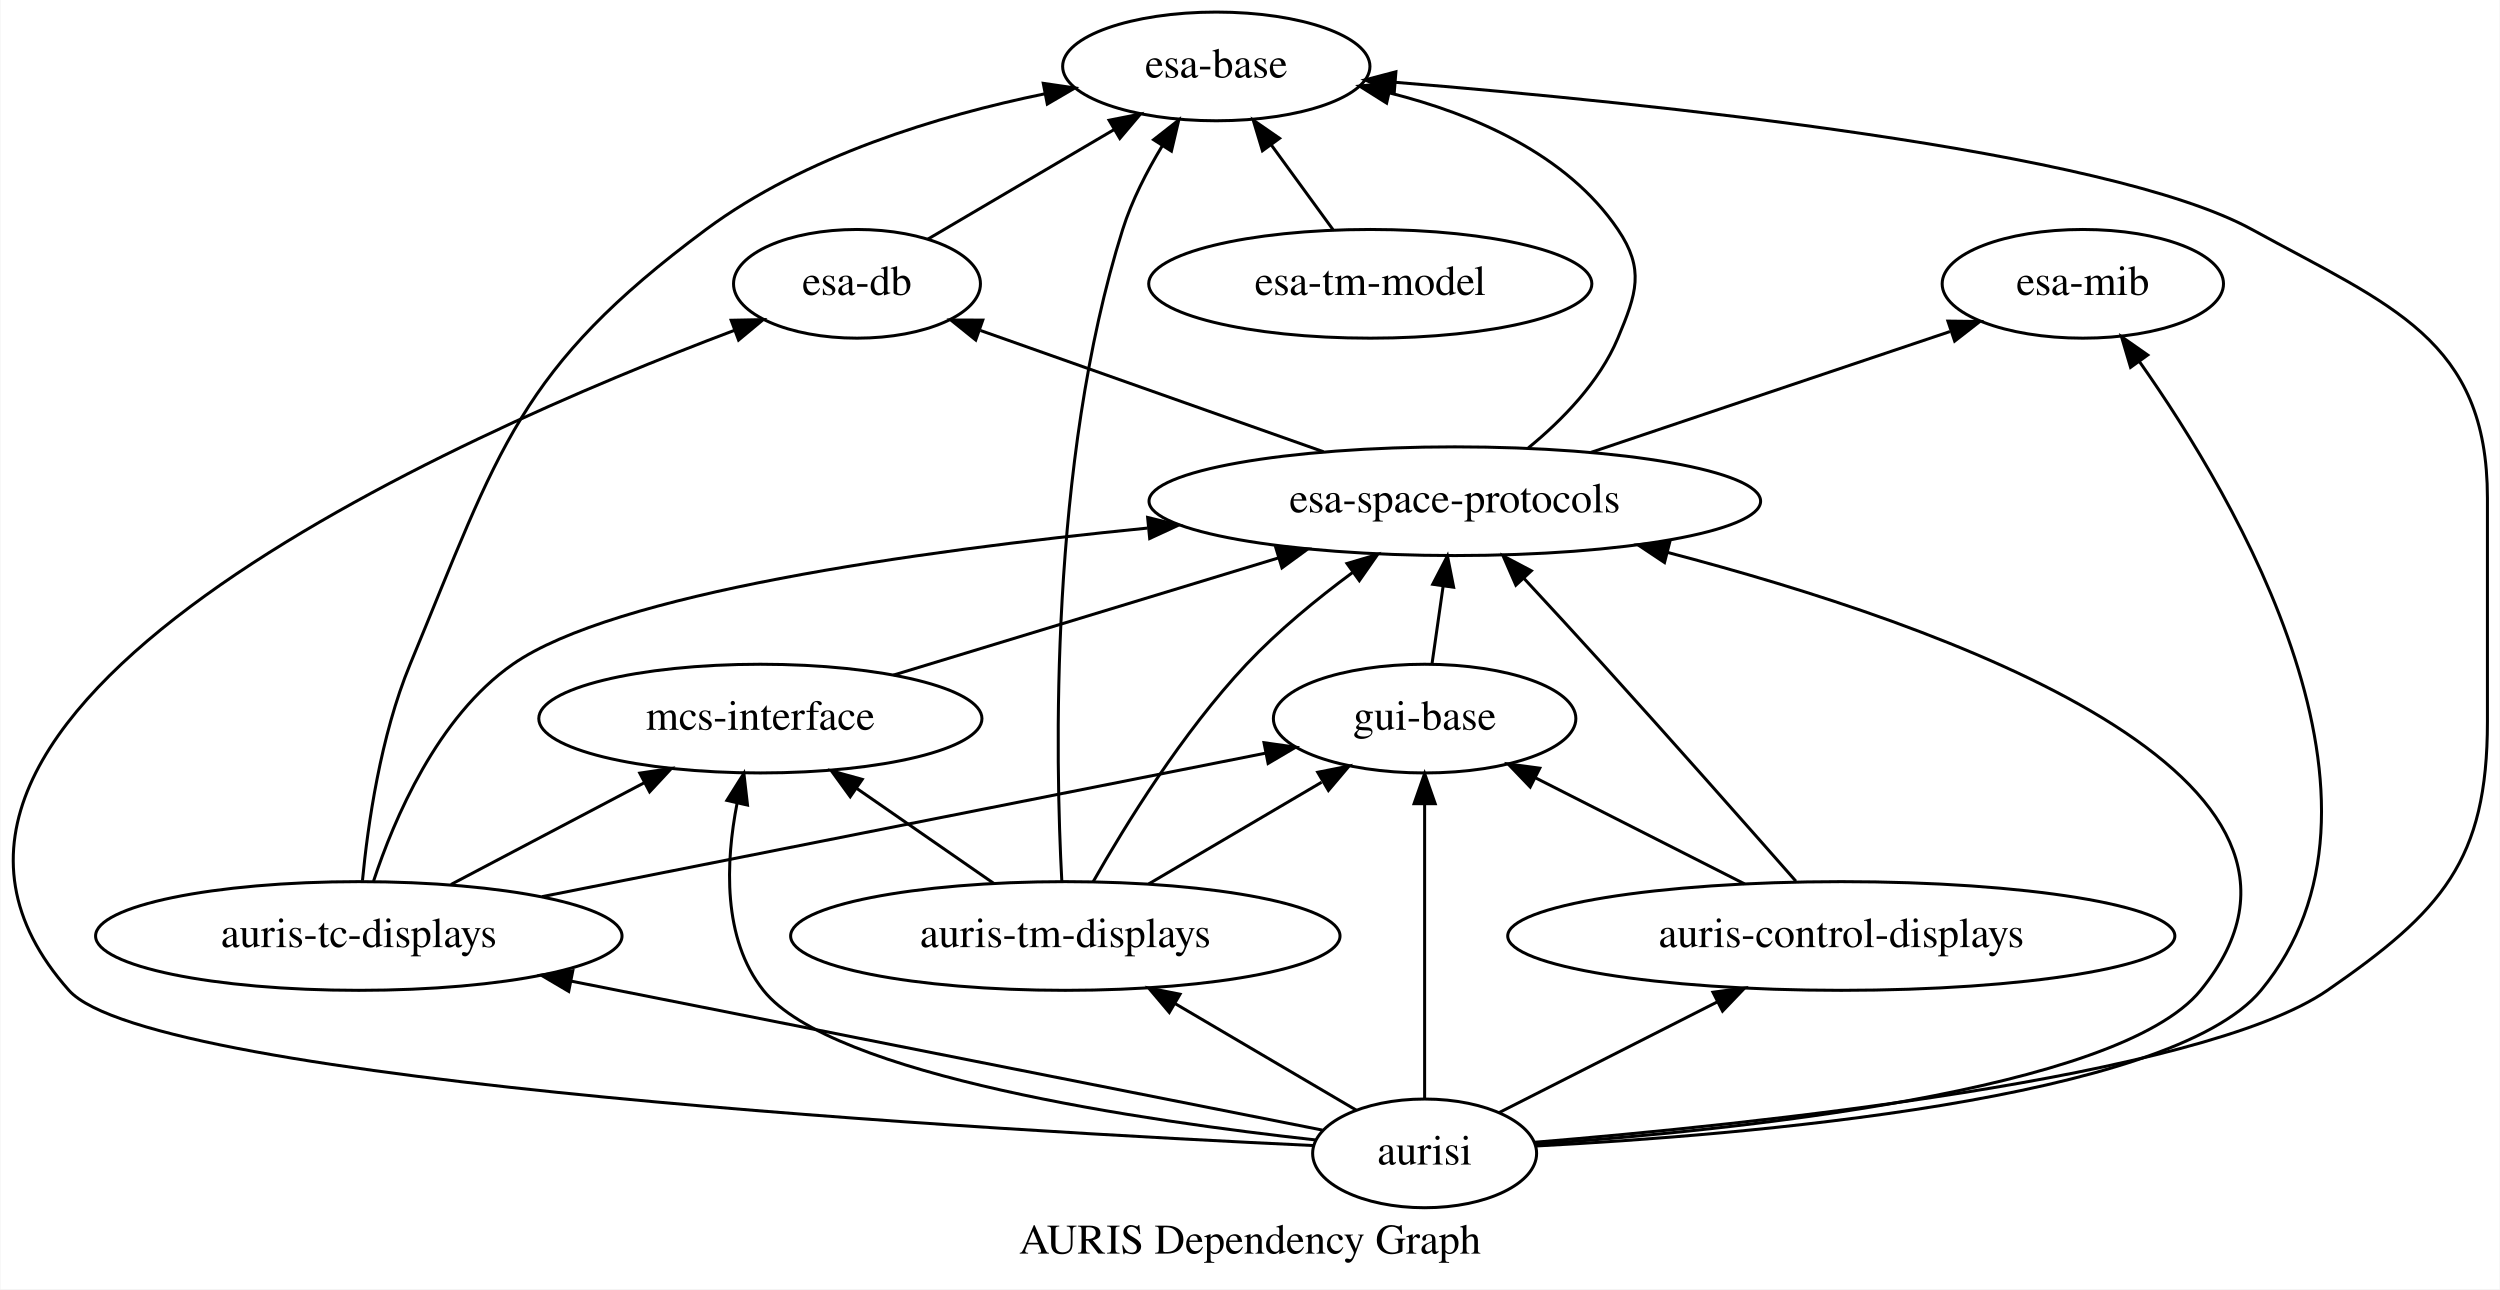
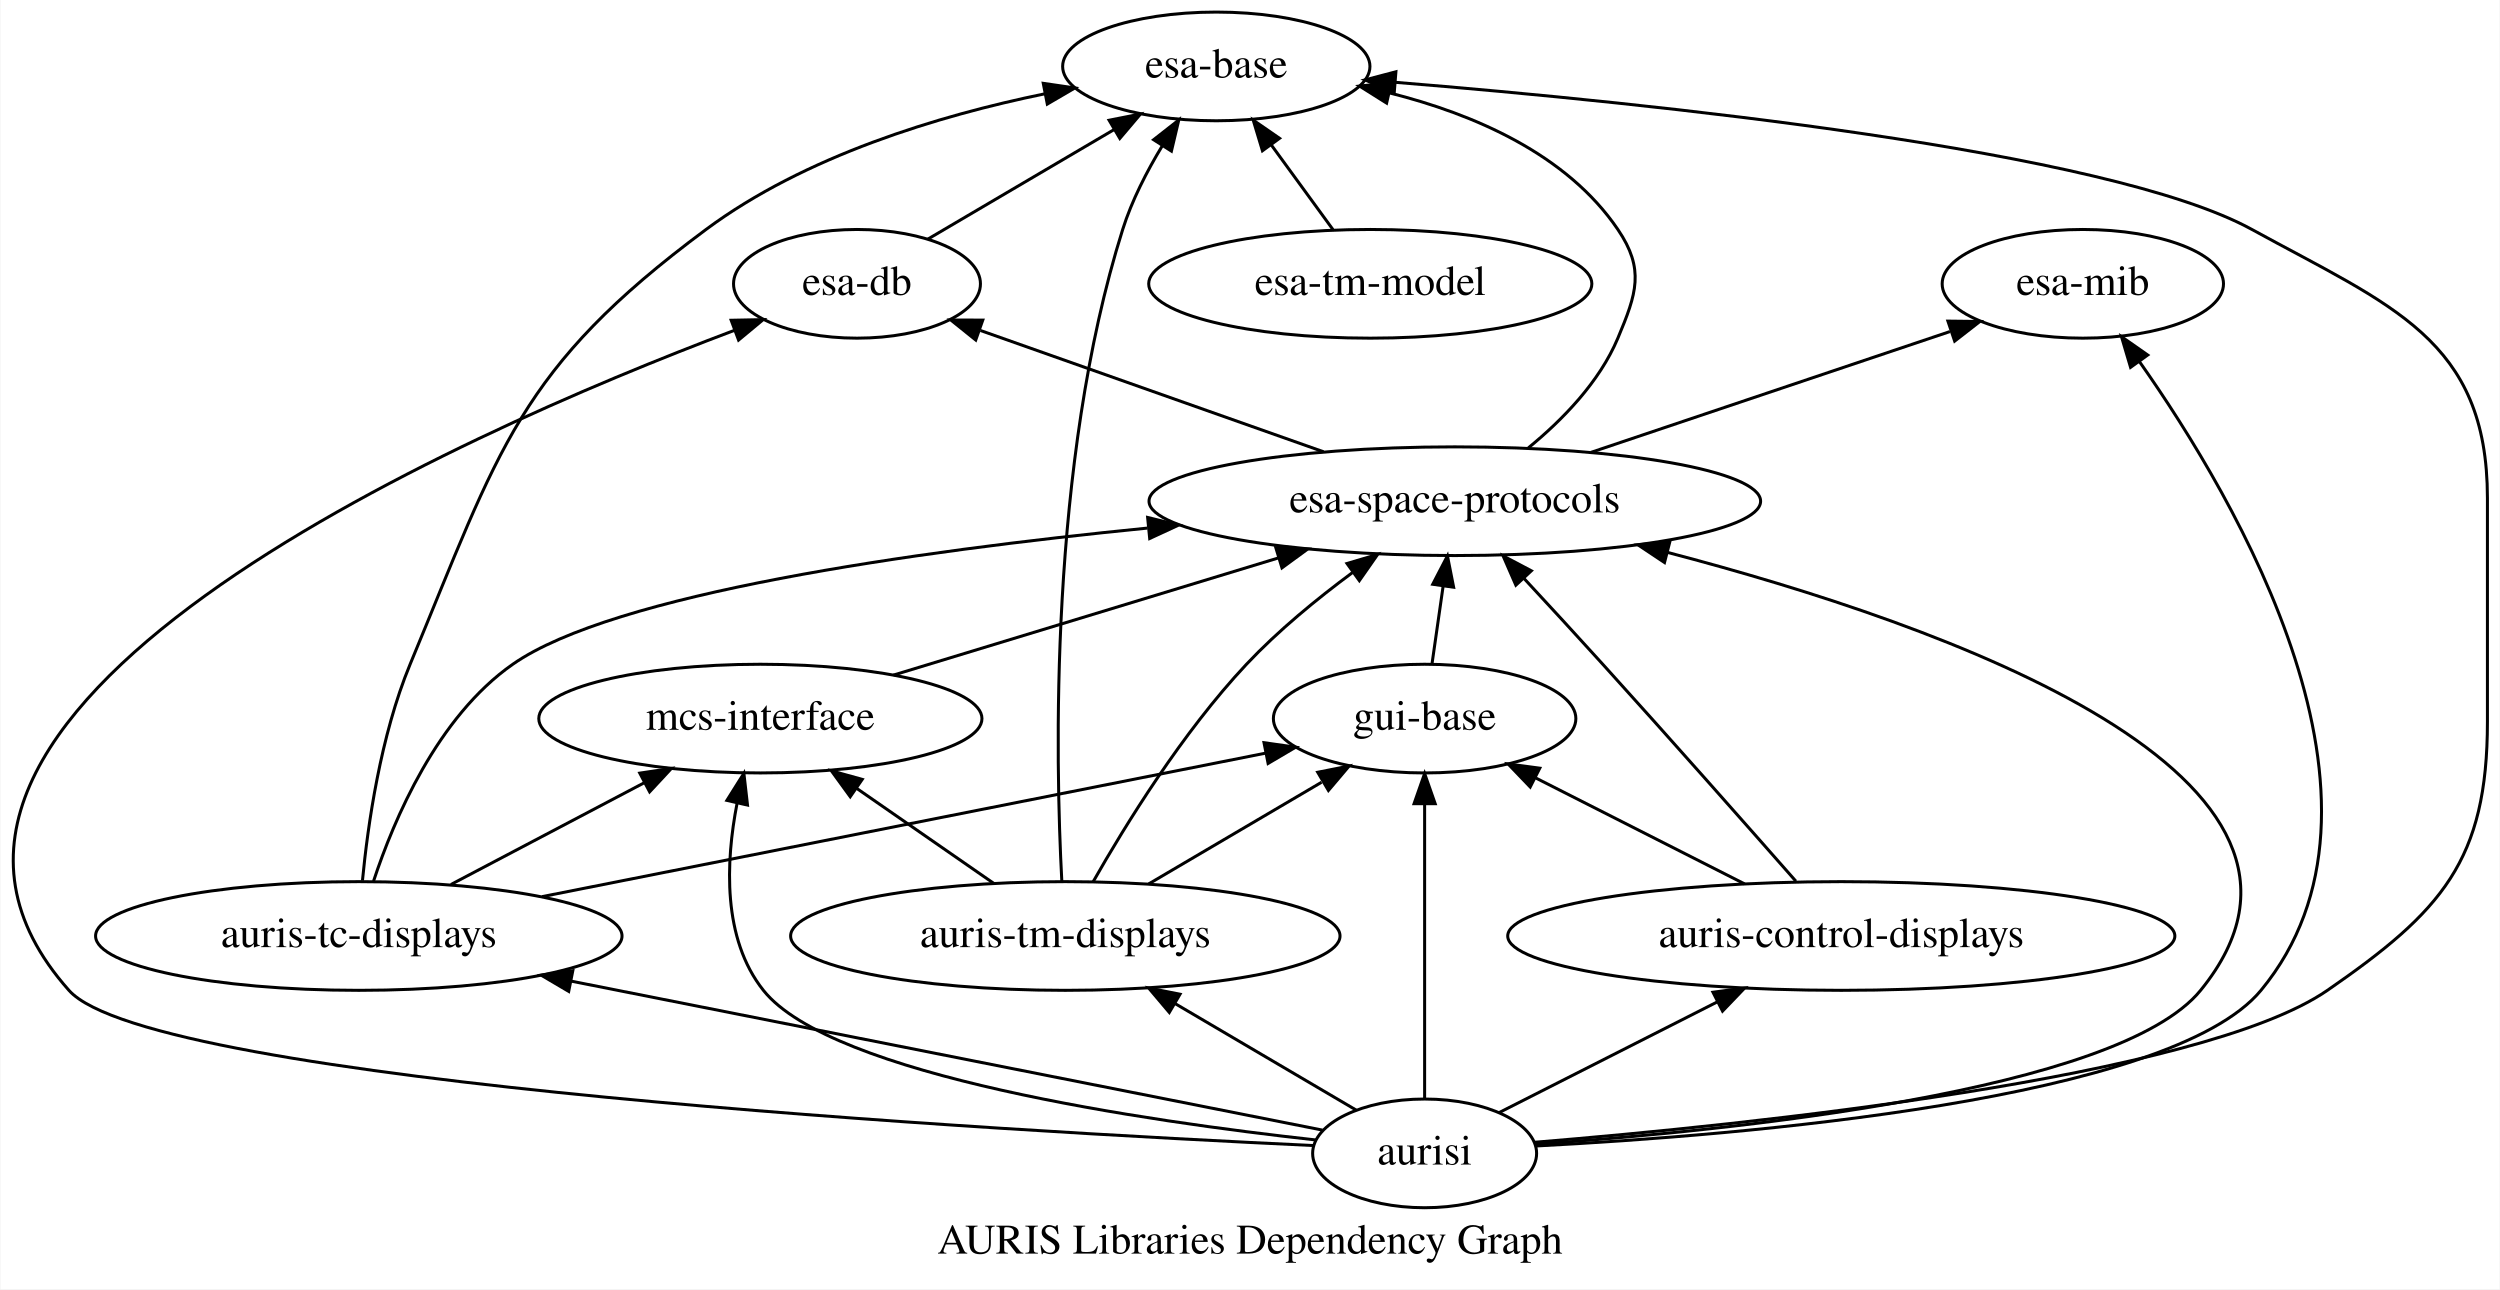
<svg xmlns="http://www.w3.org/2000/svg" width="828pt" height="427pt" viewBox="0.00 0.00 827.67 427.00">
  <g id="graph0" class="graph" transform="scale(1 1) rotate(0) translate(4 423)">
    <polygon fill="white" stroke="transparent" points="-4,4 -4,-423 823.67,-423 823.67,4 -4,4" />
-     <text text-anchor="middle" x="409.84" y="-7.8" font-family="Times,serif" font-size="14.00">AURIS Dependency Graph</text>
+     <text text-anchor="middle" x="409.84" y="-7.8" font-family="Times,serif" font-size="14.00">AURIS Libraries Dependency Graph</text>
    <g id="node1" class="node">
      <ellipse fill="none" stroke="black" cx="605.67" cy="-113" rx="110.48" ry="18" />
      <text text-anchor="middle" x="605.67" y="-109.3" font-family="Times,serif" font-size="14.00">auris-control-displays</text>
    </g>
    <g id="node8" class="node">
      <ellipse fill="none" stroke="black" cx="477.67" cy="-257" rx="101.28" ry="18" />
      <text text-anchor="middle" x="477.67" y="-253.3" font-family="Times,serif" font-size="14.00">esa-space-protocols</text>
    </g>
    <g id="edge10" class="edge">
      <path fill="none" stroke="black" d="M590.63,-131.15C574.81,-149.14 549.14,-178.2 526.67,-203 518.21,-212.34 508.84,-222.52 500.57,-231.43" />
      <polygon fill="black" stroke="black" points="497.89,-229.19 493.65,-238.9 503.02,-233.95 497.89,-229.19" />
    </g>
    <g id="node10" class="node">
      <ellipse fill="none" stroke="black" cx="467.67" cy="-185" rx="50.09" ry="18" />
      <text text-anchor="middle" x="467.67" y="-181.3" font-family="Times,serif" font-size="14.00">gui-base</text>
    </g>
    <g id="edge11" class="edge">
      <path fill="none" stroke="black" d="M573.66,-130.24C552.99,-140.72 526.04,-154.39 504.48,-165.33" />
      <polygon fill="black" stroke="black" points="502.64,-162.34 495.31,-169.98 505.81,-168.58 502.64,-162.34" />
    </g>
    <g id="node2" class="node">
      <ellipse fill="none" stroke="black" cx="467.67" cy="-41" rx="37.09" ry="18" />
      <text text-anchor="middle" x="467.67" y="-37.3" font-family="Times,serif" font-size="14.00">aurisi</text>
    </g>
    <g id="edge1" class="edge">
      <path fill="none" stroke="black" d="M492.34,-54.51C512.4,-64.69 541.11,-79.25 564.62,-91.18" />
      <polygon fill="black" stroke="black" points="563.17,-94.37 573.67,-95.77 566.34,-88.12 563.17,-94.37" />
    </g>
    <g id="node3" class="node">
      <ellipse fill="none" stroke="black" cx="114.67" cy="-113" rx="87.18" ry="18" />
      <text text-anchor="middle" x="114.67" y="-109.3" font-family="Times,serif" font-size="14.00">auris-tc-displays</text>
    </g>
    <g id="edge2" class="edge">
      <path fill="none" stroke="black" d="M433.82,-48.71C376.76,-60.03 260.29,-83.12 184.95,-98.06" />
      <polygon fill="black" stroke="black" points="184.19,-94.65 175.06,-100.03 185.55,-101.51 184.19,-94.65" />
    </g>
    <g id="node4" class="node">
      <ellipse fill="none" stroke="black" cx="348.67" cy="-113" rx="90.98" ry="18" />
      <text text-anchor="middle" x="348.67" y="-109.3" font-family="Times,serif" font-size="14.00">auris-tm-displays</text>
    </g>
    <g id="edge3" class="edge">
      <path fill="none" stroke="black" d="M445.01,-55.33C428.05,-65.31 404.51,-79.15 384.94,-90.66" />
      <polygon fill="black" stroke="black" points="383.11,-87.68 376.27,-95.77 386.66,-93.71 383.11,-87.68" />
    </g>
    <g id="node5" class="node">
      <ellipse fill="none" stroke="black" cx="398.67" cy="-401" rx="50.89" ry="18" />
      <text text-anchor="middle" x="398.67" y="-397.3" font-family="Times,serif" font-size="14.00">esa-base</text>
    </g>
    <g id="edge6" class="edge">
      <path fill="none" stroke="black" d="M504.11,-44.68C574.19,-50.44 724.54,-65.9 766.67,-95 804.55,-121.17 819.67,-137.96 819.67,-184 819.67,-184 819.67,-184 819.67,-258 819.67,-310.6 787.77,-321.68 741.67,-347 693.96,-373.2 542.78,-388.82 457.92,-395.74" />
      <polygon fill="black" stroke="black" points="457.6,-392.25 447.91,-396.54 458.16,-399.23 457.6,-392.25" />
    </g>
    <g id="node6" class="node">
      <ellipse fill="none" stroke="black" cx="279.67" cy="-329" rx="40.89" ry="18" />
      <text text-anchor="middle" x="279.67" y="-325.3" font-family="Times,serif" font-size="14.00">esa-db</text>
    </g>
    <g id="edge5" class="edge">
      <path fill="none" stroke="black" d="M430.95,-43.59C328.62,-48.38 45.95,-64.31 18.67,-95 -62.9,-186.77 147.06,-278.88 239.03,-313.58" />
      <polygon fill="black" stroke="black" points="238,-316.93 248.6,-317.14 240.45,-310.37 238,-316.93" />
    </g>
    <g id="node7" class="node">
      <ellipse fill="none" stroke="black" cx="685.67" cy="-329" rx="46.59" ry="18" />
      <text text-anchor="middle" x="685.67" y="-325.3" font-family="Times,serif" font-size="14.00">esa-mib</text>
    </g>
    <g id="edge7" class="edge">
      <path fill="none" stroke="black" d="M504.54,-43.45C572.78,-46.98 714.6,-58.63 744.67,-95 795.75,-156.78 736.94,-257.06 704.4,-303.26" />
      <polygon fill="black" stroke="black" points="701.48,-301.33 698.47,-311.49 707.16,-305.42 701.48,-301.33" />
    </g>
    <g id="edge4" class="edge">
      <path fill="none" stroke="black" d="M504.4,-44.04C568.67,-48.47 697.3,-61.4 724.67,-95 782.31,-165.74 639.92,-216.02 548.12,-240.04" />
      <polygon fill="black" stroke="black" points="547.12,-236.69 538.3,-242.56 548.86,-243.47 547.12,-236.69" />
    </g>
    <g id="edge8" class="edge">
      <path fill="none" stroke="black" d="M467.67,-59.13C467.67,-83.33 467.67,-127.79 467.67,-156.61" />
      <polygon fill="black" stroke="black" points="464.17,-156.81 467.67,-166.81 471.17,-156.81 464.17,-156.81" />
    </g>
    <g id="node11" class="node">
      <ellipse fill="none" stroke="black" cx="247.67" cy="-185" rx="73.39" ry="18" />
      <text text-anchor="middle" x="247.67" y="-181.3" font-family="Times,serif" font-size="14.00">mcs-interface</text>
    </g>
    <g id="edge9" class="edge">
      <path fill="none" stroke="black" d="M431.68,-45.44C375.54,-51.62 271.21,-66.69 248.67,-95 235.03,-112.14 236.19,-137.58 239.94,-156.88" />
      <polygon fill="black" stroke="black" points="236.58,-157.91 242.21,-166.88 243.41,-156.35 236.58,-157.91" />
    </g>
    <g id="edge15" class="edge">
      <path fill="none" stroke="black" d="M115.88,-131.33C117.64,-149.71 121.85,-179.32 131.67,-203 161.33,-274.51 167.51,-300.86 229.67,-347 262.48,-371.35 306.76,-384.71 341.77,-391.91" />
      <polygon fill="black" stroke="black" points="341.36,-395.4 351.84,-393.87 342.7,-388.53 341.36,-395.4" />
    </g>
    <g id="edge12" class="edge">
      <path fill="none" stroke="black" d="M119.55,-131.16C126.33,-151.72 140.7,-185.57 165.67,-203 199.03,-226.29 298.21,-240.37 375.89,-248.1" />
      <polygon fill="black" stroke="black" points="375.93,-251.62 386.22,-249.1 376.61,-244.65 375.93,-251.62" />
    </g>
    <g id="edge13" class="edge">
      <path fill="none" stroke="black" d="M175.35,-126.03C242.9,-139.43 350.97,-160.86 415.06,-173.57" />
      <polygon fill="black" stroke="black" points="414.47,-177.02 424.96,-175.53 415.83,-170.15 414.47,-177.02" />
    </g>
    <g id="edge14" class="edge">
      <path fill="none" stroke="black" d="M145.18,-130.06C164.2,-140.07 188.85,-153.04 209.2,-163.75" />
      <polygon fill="black" stroke="black" points="207.73,-166.94 218.21,-168.5 210.99,-160.74 207.73,-166.94" />
    </g>
    <g id="edge17" class="edge">
      <path fill="none" stroke="black" d="M347.51,-131.16C345.41,-170.42 343.21,-269.39 367.67,-347 370.68,-356.56 375.66,-366.24 380.76,-374.67" />
      <polygon fill="black" stroke="black" points="377.91,-376.72 386.25,-383.26 383.81,-372.95 377.91,-376.72" />
    </g>
    <g id="edge16" class="edge">
      <path fill="none" stroke="black" d="M357.85,-130.91C368.54,-149.73 387.48,-180.46 408.67,-203 419.08,-214.07 431.96,-224.62 443.76,-233.36" />
      <polygon fill="black" stroke="black" points="441.96,-236.37 452.12,-239.38 446.05,-230.69 441.96,-236.37" />
    </g>
    <g id="edge18" class="edge">
      <path fill="none" stroke="black" d="M376.27,-130.24C393.34,-140.28 415.39,-153.25 433.55,-163.93" />
      <polygon fill="black" stroke="black" points="432.26,-167.23 442.65,-169.28 435.81,-161.2 432.26,-167.23" />
    </g>
    <g id="edge19" class="edge">
      <path fill="none" stroke="black" d="M324.99,-130.41C311.44,-139.8 294.26,-151.71 279.54,-161.91" />
      <polygon fill="black" stroke="black" points="277.43,-159.12 271.2,-167.69 281.41,-164.87 277.43,-159.12" />
    </g>
    <g id="edge20" class="edge">
      <path fill="none" stroke="black" d="M303.18,-343.83C320.8,-354.2 345.17,-368.53 364.88,-380.12" />
      <polygon fill="black" stroke="black" points="363.17,-383.18 373.57,-385.23 366.72,-377.15 363.17,-383.18" />
    </g>
    <g id="edge21" class="edge">
      <path fill="none" stroke="black" d="M502.03,-274.67C513.32,-283.91 525.57,-296.46 531.67,-311 537.86,-325.75 540.65,-333.76 531.67,-347 514.71,-372.01 483.87,-385.22 456.15,-392.2" />
      <polygon fill="black" stroke="black" points="455.08,-388.85 446.11,-394.49 456.64,-395.67 455.08,-388.85" />
    </g>
    <g id="edge22" class="edge">
      <path fill="none" stroke="black" d="M434.22,-273.36C400.38,-285.32 353.74,-301.81 320.57,-313.54" />
      <polygon fill="black" stroke="black" points="319,-310.38 310.74,-317.02 321.33,-316.98 319,-310.38" />
    </g>
    <g id="edge23" class="edge">
      <path fill="none" stroke="black" d="M522.8,-273.19C558.04,-285.05 606.71,-301.43 641.66,-313.19" />
      <polygon fill="black" stroke="black" points="640.98,-316.65 651.58,-316.53 643.22,-310.02 640.98,-316.65" />
    </g>
    <g id="node9" class="node">
      <ellipse fill="none" stroke="black" cx="449.67" cy="-329" rx="73.39" ry="18" />
      <text text-anchor="middle" x="449.67" y="-325.3" font-family="Times,serif" font-size="14.00">esa-tm-model</text>
    </g>
    <g id="edge24" class="edge">
      <path fill="none" stroke="black" d="M437.32,-346.95C431.19,-355.37 423.65,-365.72 416.86,-375.03" />
      <polygon fill="black" stroke="black" points="413.96,-373.07 410.9,-383.21 419.62,-377.19 413.96,-373.07" />
    </g>
    <g id="edge25" class="edge">
      <path fill="none" stroke="black" d="M470.14,-203.3C471.24,-211.02 472.57,-220.29 473.8,-228.89" />
      <polygon fill="black" stroke="black" points="470.35,-229.49 475.23,-238.9 477.28,-228.5 470.35,-229.49" />
    </g>
    <g id="edge26" class="edge">
      <path fill="none" stroke="black" d="M291.74,-199.41C327.94,-210.43 379.51,-226.13 419.16,-238.19" />
      <polygon fill="black" stroke="black" points="418.38,-241.62 428.97,-241.18 420.42,-234.92 418.38,-241.62" />
    </g>
  </g>
</svg>
